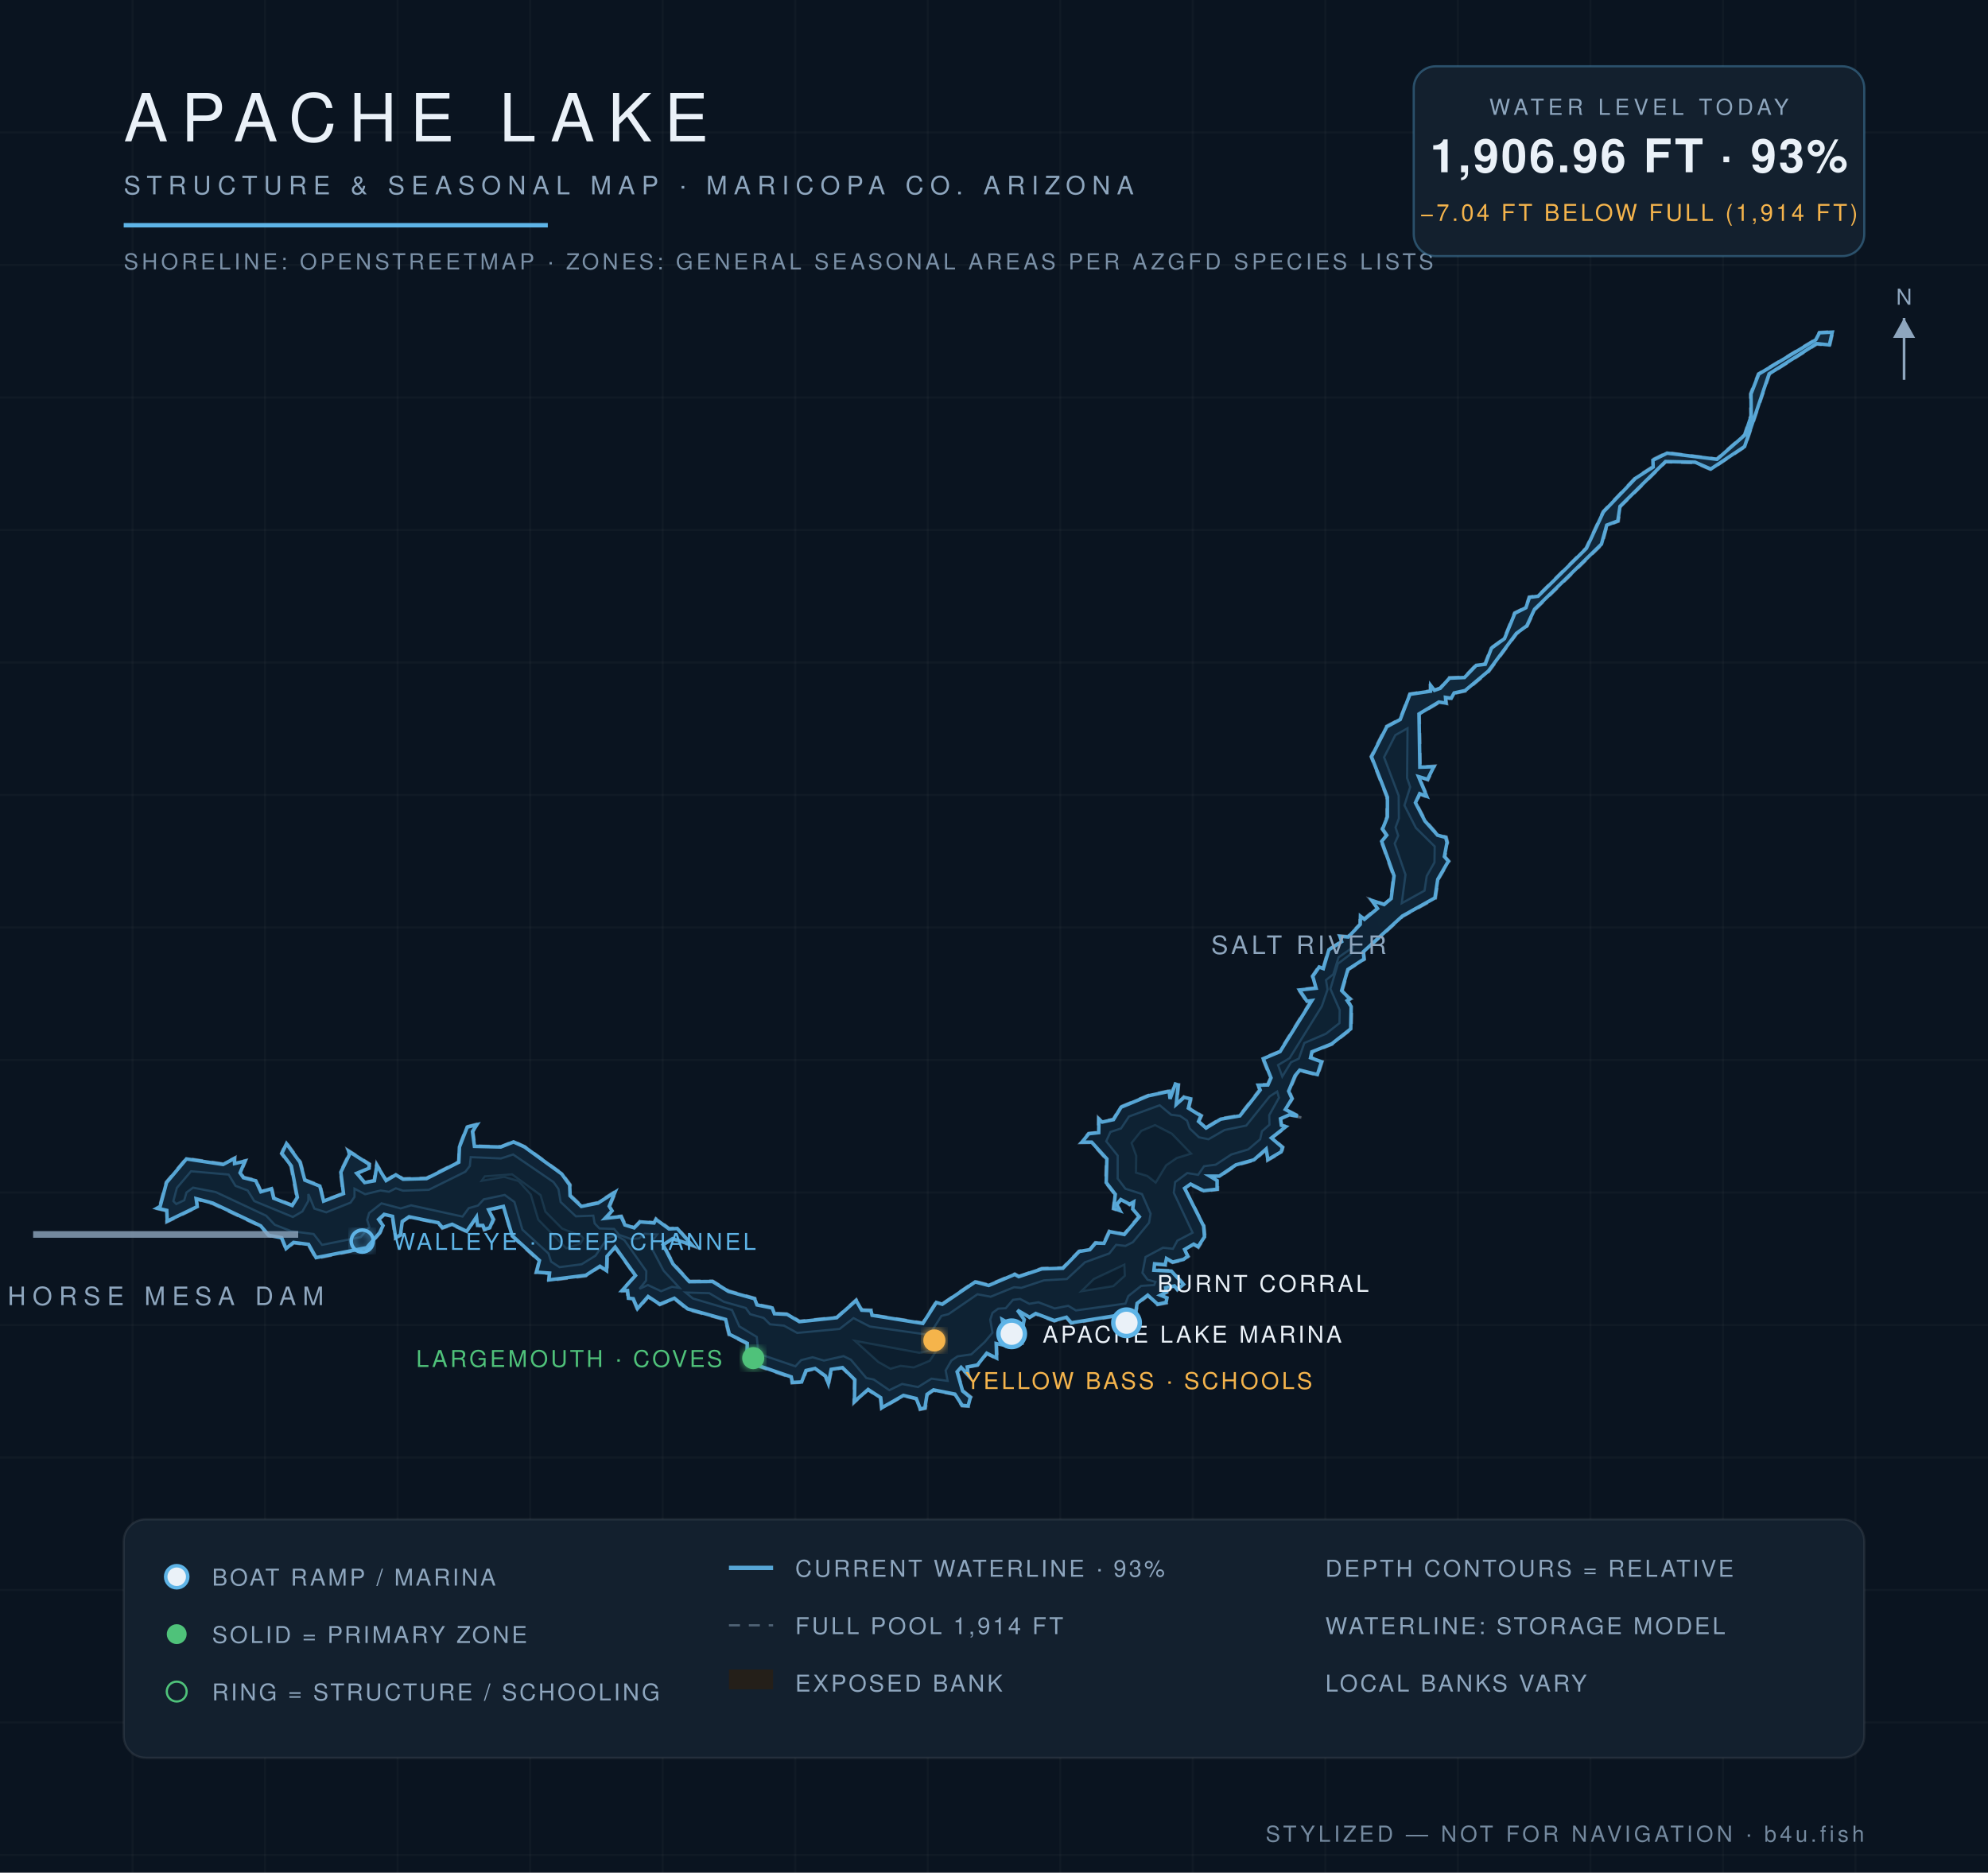
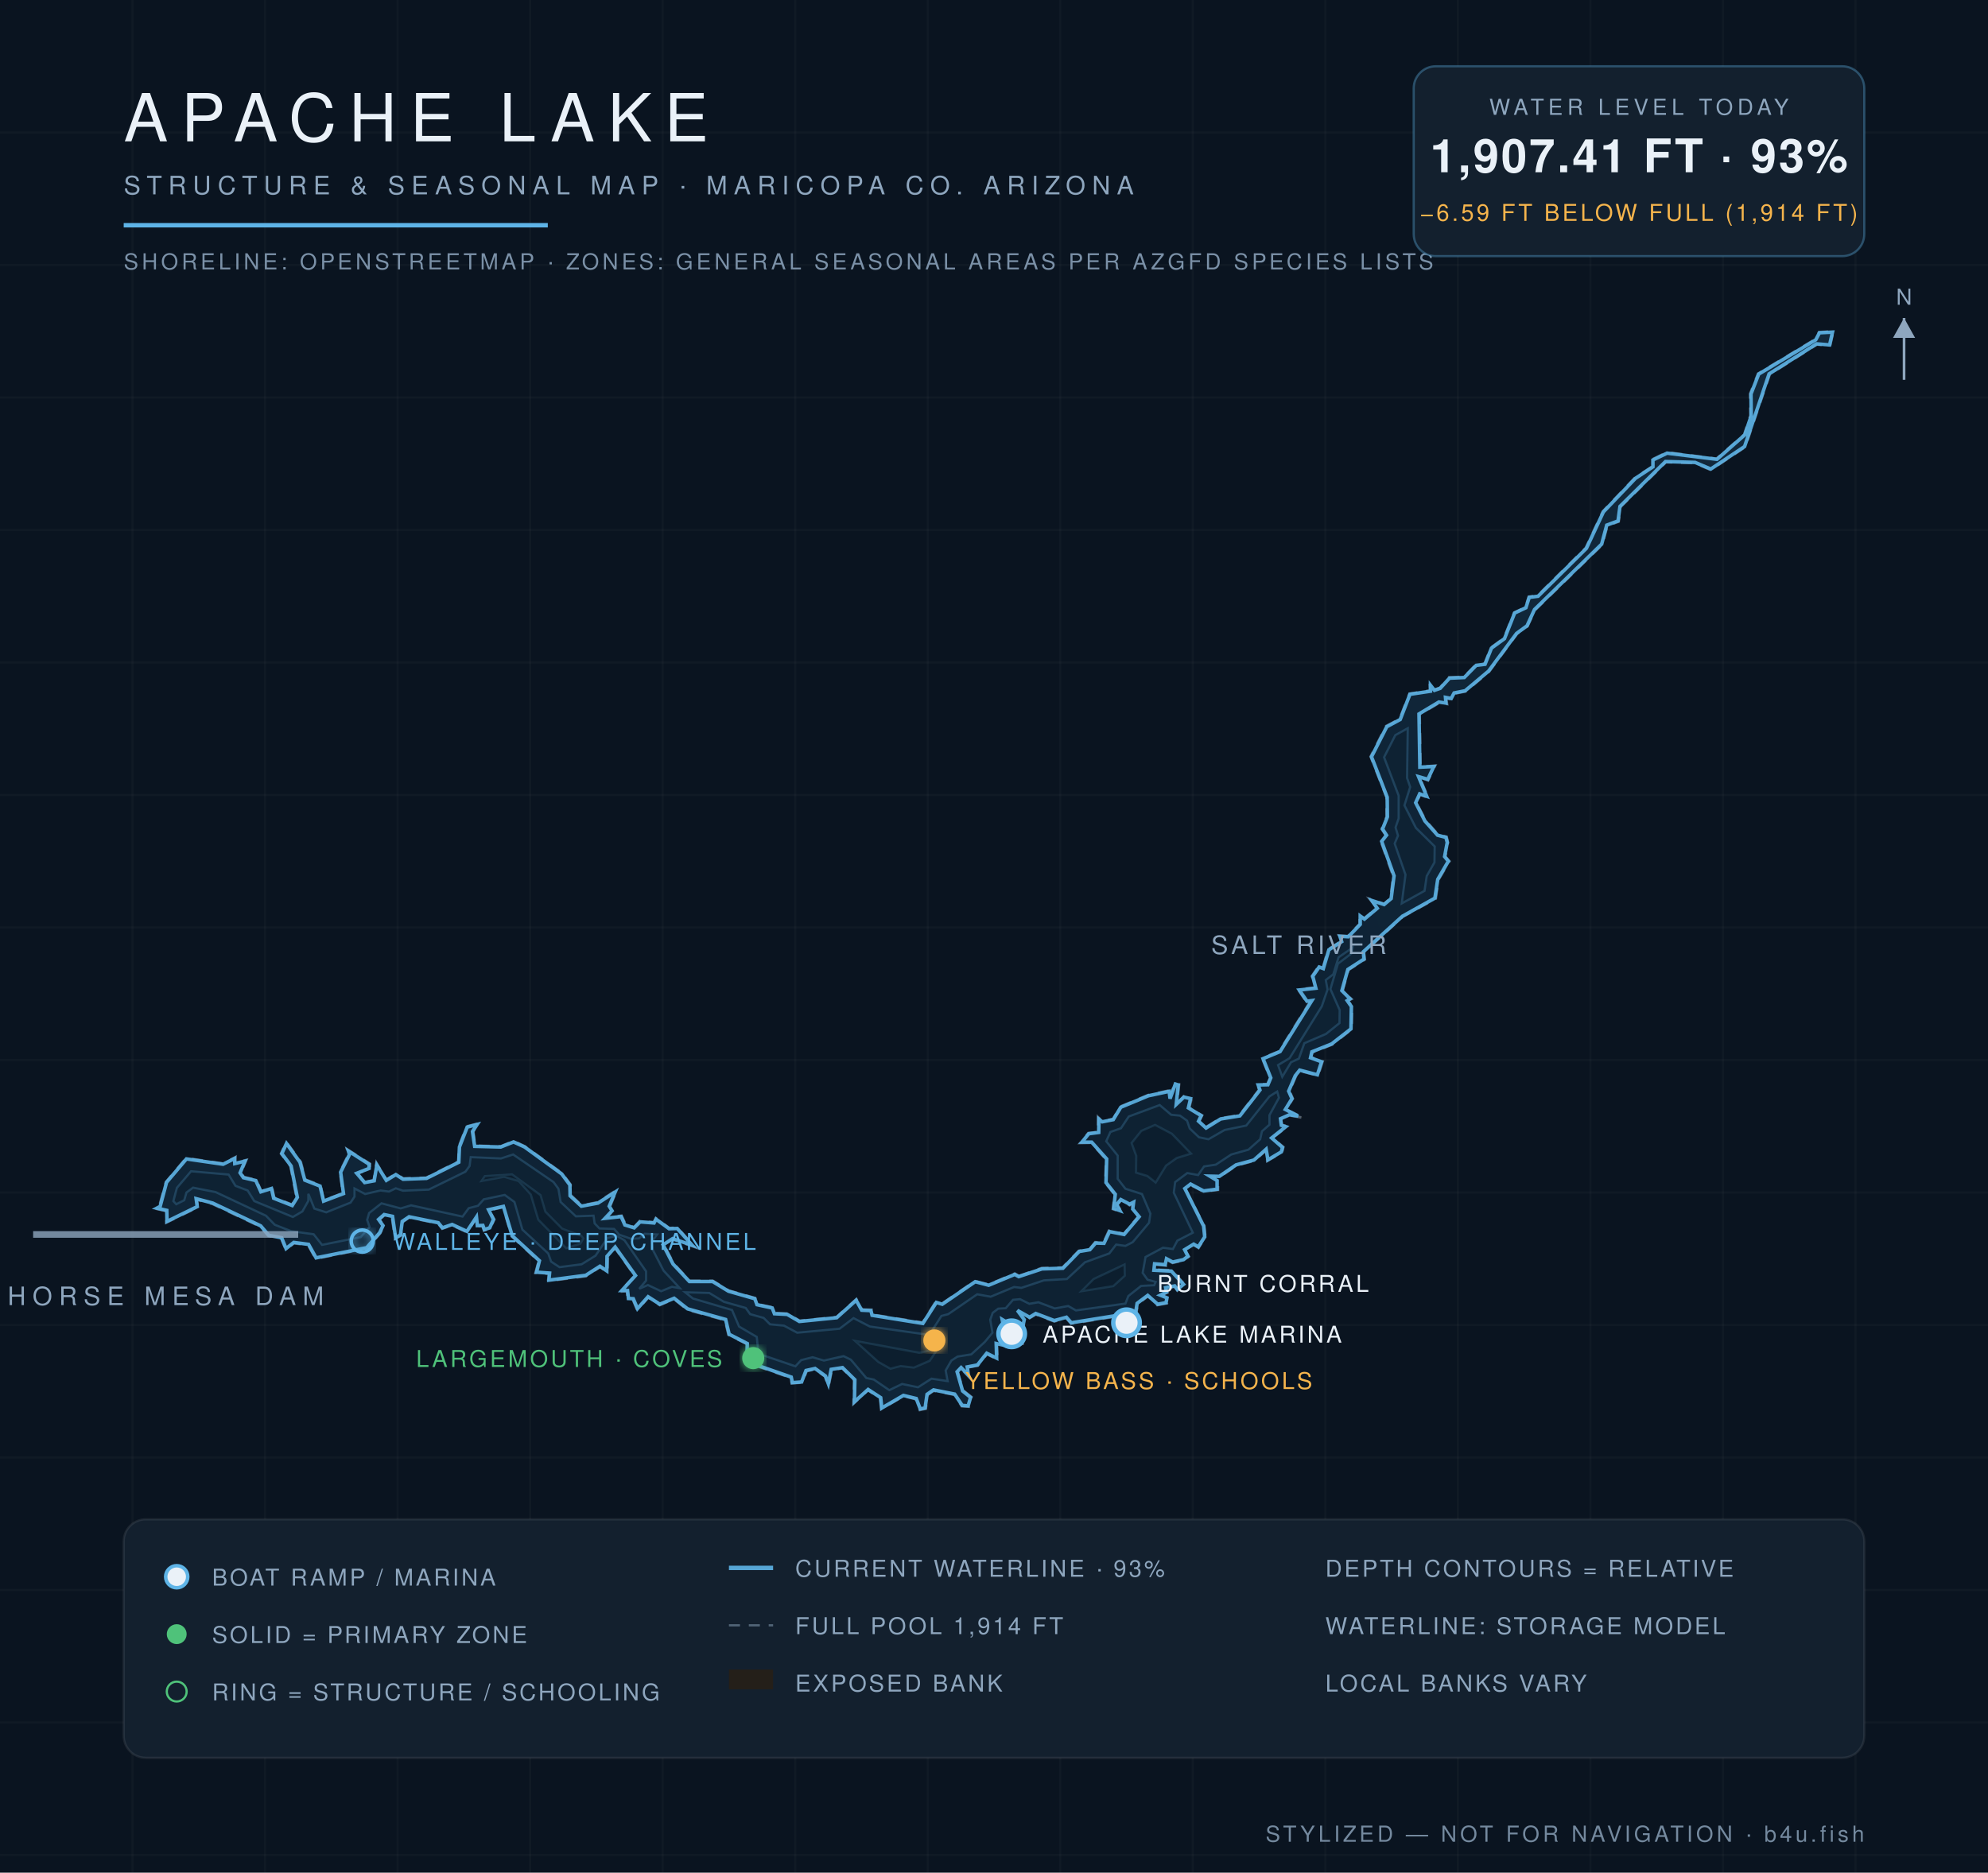
<svg xmlns="http://www.w3.org/2000/svg" viewBox="0 0 900 848" font-family="Helvetica,Arial,sans-serif">
  <defs>
    <radialGradient id="wg" cx="45%" cy="60%" r="80%">
      <stop offset="0%" stop-color="#0c1f31" />
      <stop offset="55%" stop-color="#102639" />
      <stop offset="100%" stop-color="#13293c" />
    </radialGradient>
    <filter id="glow">
      <feGaussianBlur stdDeviation="2.2" result="b" />
      <feMerge>
        <feMergeNode in="b" />
        <feMergeNode in="SourceGraphic" />
      </feMerge>
    </filter>
  </defs>
  <rect width="900" height="848" fill="#0a1420" />
  <g stroke="#ffffff" stroke-opacity="0.025">
    <line x1="60" y1="0" x2="60" y2="848" />
    <line x1="120" y1="0" x2="120" y2="848" />
    <line x1="180" y1="0" x2="180" y2="848" />
    <line x1="240" y1="0" x2="240" y2="848" />
    <line x1="300" y1="0" x2="300" y2="848" />
    <line x1="360" y1="0" x2="360" y2="848" />
    <line x1="420" y1="0" x2="420" y2="848" />
    <line x1="480" y1="0" x2="480" y2="848" />
    <line x1="540" y1="0" x2="540" y2="848" />
    <line x1="600" y1="0" x2="600" y2="848" />
    <line x1="660" y1="0" x2="660" y2="848" />
    <line x1="720" y1="0" x2="720" y2="848" />
    <line x1="780" y1="0" x2="780" y2="848" />
    <line x1="840" y1="0" x2="840" y2="848" />
    <line x1="0" y1="60" x2="900" y2="60" />
    <line x1="0" y1="120" x2="900" y2="120" />
    <line x1="0" y1="180" x2="900" y2="180" />
    <line x1="0" y1="240" x2="900" y2="240" />
    <line x1="0" y1="300" x2="900" y2="300" />
    <line x1="0" y1="360" x2="900" y2="360" />
    <line x1="0" y1="420" x2="900" y2="420" />
    <line x1="0" y1="480" x2="900" y2="480" />
    <line x1="0" y1="540" x2="900" y2="540" />
    <line x1="0" y1="600" x2="900" y2="600" />
    <line x1="0" y1="660" x2="900" y2="660" />
    <line x1="0" y1="720" x2="900" y2="720" />
    <line x1="0" y1="780" x2="900" y2="780" />
    <line x1="0" y1="840" x2="900" y2="840" />
  </g>
  <path d="M 461.3,577.8 L 471.6,574.2 L 481.0,574.0 L 488.4,566.4 L 493.3,565.6 L 495.8,562.5 L 499.6,562.7 L 502.0,557.3 L 508.8,558.7 L 515.4,550.8 L 512.4,547.6 L 513.1,544.7 L 511.4,545.8 L 507.5,543.5 L 505.8,545.6 L 507.9,548.9 L 503.8,547.5 L 504.6,540.9 L 500.4,535.6 L 500.7,525.0 L 494.0,517.5 L 489.0,517.6 L 492.7,513.1 L 497.1,512.6 L 497.1,505.9 L 499.0,507.7 L 503.9,506.7 L 507.2,501.1 L 519.7,495.9 L 529.7,493.7 L 529.5,497.2 L 531.9,490.5 L 533.8,491.0 L 532.8,499.9 L 535.9,496.4 L 539.5,497.3 L 538.4,501.6 L 544.2,505.1 L 543.0,507.6 L 546.0,510.4 L 552.4,506.4 L 561.1,505.0 L 570.1,493.4 L 569.0,491.0 L 573.7,491.0 L 575.0,488.2 L 571.4,479.2 L 579.2,476.0 L 593.5,453.0 L 591.6,453.9 L 587.6,448.0 L 595.5,447.2 L 593.9,442.0 L 597.1,437.4 L 598.8,438.4 L 601.3,429.9 L 607.1,426.2 L 606.1,423.6 L 610.2,423.9 L 615.5,418.4 L 615.5,414.0 L 617.5,415.9 L 623.3,411.1 L 620.1,407.1 L 626.6,409.3 L 629.5,406.8 L 630.7,396.7 L 625.1,380.9 L 627.4,378.2 L 625.5,375.4 L 627.7,369.9 L 627.7,361.0 L 620.5,342.6 L 627.5,328.8 L 633.6,325.6 L 638.1,314.1 L 647.5,312.7 L 647.2,309.1 L 649.5,312.3 L 651.9,311.4 L 656.0,306.7 L 662.8,306.5 L 668.1,301.0 L 672.1,300.5 L 674.9,293.3 L 680.8,289.0 L 685.5,277.4 L 690.6,275.0 L 692.1,270.2 L 696.1,269.7 L 717.9,248.1 L 725.6,231.6 L 740.2,216.3 L 748.1,211.2 L 747.9,208.1 L 754.6,204.8 L 777.1,207.7 L 789.6,196.8 L 792.4,188.2 L 792.3,178.3 L 795.9,169.2 L 821.8,153.6 L 823.5,150.4 L 830.0,150.0 L 828.5,156.6 L 822.5,156.0 L 801.2,169.5 L 790.1,202.4 L 774.5,212.8 L 767.3,209.7 L 754.2,209.3 L 733.7,229.5 L 732.8,236.2 L 727.7,238.0 L 725.4,246.6 L 695.0,276.2 L 691.5,283.6 L 686.8,287.0 L 674.1,304.2 L 663.5,313.1 L 658.5,314.1 L 657.2,316.7 L 654.6,316.1 L 655.1,318.8 L 651.5,318.3 L 642.7,323.5 L 643.1,347.3 L 649.7,346.7 L 646.5,353.4 L 642.6,351.9 L 646.6,361.3 L 642.9,359.8 L 641.2,363.5 L 645.4,371.5 L 651.0,377.9 L 654.9,378.9 L 655.5,381.5 L 654.3,387.9 L 656.2,390.0 L 651.2,398.4 L 650.0,406.9 L 635.1,415.1 L 617.5,431.2 L 617.9,434.5 L 610.5,439.2 L 607.8,448.6 L 611.8,452.4 L 610.2,453.1 L 612.1,455.7 L 611.9,466.1 L 603.1,473.0 L 594.2,476.5 L 593.5,478.7 L 598.8,480.6 L 596.7,487.1 L 588.4,484.9 L 586.7,487.3 L 583.8,494.1 L 585.3,497.5 L 582.3,502.4 L 590.1,506.2 L 583.8,505.1 L 579.9,506.9 L 580.4,509.4 L 582.9,510.1 L 576.0,515.3 L 581.0,519.4 L 580.4,521.9 L 573.7,525.7 L 573.4,520.7 L 567.9,525.6 L 559.7,527.8 L 552.1,533.0 L 547.9,533.0 L 551.4,534.4 L 551.4,538.8 L 544.8,539.6 L 539.1,536.6 L 536.6,538.4 L 545.2,555.1 L 545.7,560.1 L 542.6,565.1 L 540.5,563.8 L 536.5,566.1 L 538.2,569.0 L 536.0,570.7 L 530.8,571.9 L 528.1,570.3 L 527.8,573.1 L 523.0,572.5 L 522.6,574.9 L 530.4,575.2 L 536.3,581.6 L 533.0,584.4 L 531.7,582.6 L 527.9,583.4 L 528.5,585.3 L 525.7,586.5 L 528.7,587.5 L 528.3,590.2 L 523.9,591.0 L 519.8,586.9 L 515.1,590.4 L 514.0,597.2 L 510.1,599.4 L 508.0,595.7 L 484.9,599.4 L 482.7,596.9 L 477.3,598.4 L 468.9,595.2 L 466.1,596.9 L 460.7,593.7 L 464.1,597.5 L 461.4,607.9 L 463.5,608.5 L 459.7,608.7 L 456.4,599.5 L 453.9,597.8 L 456.3,610.0 L 451.3,608.7 L 451.6,615.6 L 446.8,613.2 L 442.7,618.4 L 438.2,619.2 L 438.9,623.8 L 435.0,619.6 L 433.6,621.4 L 436.1,629.7 L 439.8,632.6 L 438.6,637.0 L 435.4,636.8 L 432.1,631.6 L 422.6,629.8 L 420.0,631.6 L 419.1,637.9 L 416.4,638.5 L 414.6,633.6 L 409.0,632.2 L 398.9,638.1 L 398.4,633.1 L 392.9,629.5 L 386.4,635.6 L 386.7,625.0 L 381.3,619.6 L 376.6,620.3 L 375.1,627.9 L 373.5,623.3 L 369.0,620.1 L 365.2,620.9 L 363.1,626.1 L 358.4,626.4 L 358.0,623.9 L 337.7,616.9 L 338.0,608.5 L 329.8,604.5 L 328.2,597.8 L 311.1,593.1 L 305.1,588.2 L 298.7,591.0 L 293.5,587.5 L 288.5,593.3 L 286.4,588.3 L 284.2,588.3 L 283.8,584.6 L 280.7,584.9 L 287.4,577.7 L 278.4,565.1 L 275.2,569.0 L 275.0,576.2 L 271.7,573.7 L 265.3,577.9 L 248.1,580.1 L 248.6,576.8 L 242.4,576.4 L 243.9,571.1 L 231.6,559.8 L 227.8,546.6 L 221.5,548.1 L 223.8,552.2 L 221.9,556.3 L 219.1,557.2 L 218.4,555.2 L 215.8,555.3 L 215.6,551.5 L 211.5,558.0 L 204.6,554.8 L 200.2,556.4 L 198.3,554.0 L 185.2,551.3 L 182.4,553.3 L 181.6,559.5 L 178.8,561.0 L 177.4,551.0 L 174.0,550.3 L 171.8,552.3 L 173.8,554.9 L 172.2,558.4 L 166.2,565.3 L 142.9,570.0 L 139.5,563.8 L 133.0,563.0 L 129.4,566.0 L 127.3,560.8 L 121.5,559.7 L 117.8,555.4 L 96.2,545.2 L 88.9,543.2 L 89.7,546.6 L 75.3,553.6 L 75.2,548.4 L 70.0,547.2 L 72.1,546.2 L 75.1,535.3 L 84.3,524.4 L 101.0,526.9 L 106.6,524.0 L 106.3,526.5 L 111.5,525.3 L 109.0,531.2 L 110.5,533.0 L 116.0,534.3 L 118.3,539.4 L 123.2,537.8 L 124.1,542.3 L 132.2,545.5 L 134.2,542.2 L 131.5,528.1 L 127.2,522.4 L 129.6,517.1 L 136.2,526.2 L 138.3,534.2 L 145.2,536.8 L 146.5,543.6 L 155.2,540.3 L 153.9,530.7 L 157.8,522.7 L 157.1,520.4 L 167.5,527.0 L 167.4,529.3 L 161.9,531.4 L 165.2,535.2 L 169.2,534.5 L 170.4,526.6 L 174.9,534.2 L 179.2,531.5 L 182.5,533.6 L 193.0,533.3 L 207.5,526.0 L 207.7,519.3 L 211.2,510.1 L 216.7,508.7 L 214.3,512.4 L 215.1,518.8 L 226.7,519.1 L 232.5,516.7 L 237.6,519.1 L 254.5,531.3 L 258.3,536.4 L 258.5,541.3 L 263.4,545.9 L 270.6,544.4 L 279.2,538.9 L 276.2,546.3 L 277.6,548.4 L 274.1,551.4 L 281.4,550.5 L 283.2,554.4 L 287.1,555.7 L 289.6,552.9 L 296.0,553.5 L 296.9,551.6 L 303.0,556.1 L 306.7,555.9 L 314.5,564.7 L 304.5,561.2 L 300.5,563.6 L 305.0,572.2 L 312.2,580.0 L 322.7,580.0 L 329.9,584.4 L 341.9,587.8 L 342.9,590.6 L 349.9,592.0 L 350.8,594.6 L 356.5,594.8 L 362.0,598.1 L 378.7,596.4 L 387.7,588.3 L 390.4,593.0 L 394.6,593.1 L 394.9,595.3 L 417.7,598.9 L 423.7,589.4 L 426.5,590.3 L 441.4,580.1 L 447.6,581.7 L 459.4,576.7 L 461.3,577.8 Z" fill="#241f19" fill-opacity="0.9" stroke="#8ea6be" stroke-opacity="0.5" stroke-width="1.2" stroke-dasharray="5 4" />
-   <path d="M 461.2,578.1 L 471.7,574.6 L 481.2,574.3 L 488.6,566.7 L 493.4,565.9 L 496.0,562.9 L 499.8,563.0 L 502.3,557.7 L 509.0,559.0 L 515.8,551.0 L 512.8,547.5 L 513.2,544.3 L 511.4,545.3 L 507.4,543.2 L 505.5,545.5 L 507.0,548.2 L 504.2,547.2 L 504.9,540.8 L 500.8,535.5 L 501.1,524.8 L 494.2,517.2 L 489.8,517.2 L 492.9,513.4 L 497.4,512.9 L 497.5,506.8 L 499.0,508.1 L 504.1,507.0 L 507.5,501.4 L 519.9,496.2 L 529.3,494.2 L 529.7,497.6 L 532.1,490.9 L 533.4,491.3 L 532.5,500.1 L 536.1,496.9 L 539.0,497.6 L 538.0,501.8 L 543.7,505.3 L 542.6,507.8 L 546.0,510.8 L 552.6,506.8 L 561.3,505.3 L 570.5,493.6 L 569.6,491.4 L 574.0,491.3 L 575.4,488.1 L 571.9,479.4 L 579.5,476.2 L 593.9,453.1 L 591.7,453.4 L 588.3,448.3 L 595.8,447.5 L 594.3,442.1 L 597.2,437.9 L 599.1,438.6 L 601.6,430.1 L 607.4,426.4 L 606.6,424.0 L 610.4,424.3 L 615.8,418.6 L 615.9,414.9 L 617.7,416.3 L 623.6,411.4 L 621.2,407.8 L 626.6,409.6 L 629.8,406.9 L 631.1,396.6 L 625.5,381.0 L 627.8,378.2 L 625.9,375.4 L 628.1,369.9 L 628.1,361.0 L 620.9,342.7 L 627.8,329.1 L 633.9,325.8 L 638.3,314.4 L 647.6,313.0 L 647.7,310.4 L 649.4,312.6 L 652.0,311.7 L 656.2,307.1 L 663.0,306.8 L 668.3,301.3 L 672.4,300.8 L 675.2,293.5 L 681.1,289.2 L 685.8,277.7 L 690.8,275.2 L 692.4,270.5 L 696.3,270.0 L 718.2,248.3 L 725.9,231.8 L 740.4,216.6 L 748.4,211.5 L 748.3,208.4 L 754.7,205.2 L 777.3,208.0 L 789.9,197.0 L 792.8,188.3 L 792.7,178.4 L 796.2,169.4 L 822.0,153.9 L 823.7,150.7 L 829.5,150.4 L 828.2,156.2 L 822.4,155.6 L 800.9,169.3 L 789.8,202.2 L 774.5,212.4 L 767.4,209.3 L 754.0,209.0 L 733.4,229.3 L 732.4,235.9 L 727.4,237.8 L 725.0,246.4 L 694.7,275.9 L 691.2,283.4 L 686.5,286.8 L 673.8,303.9 L 663.3,312.7 L 658.3,313.8 L 657.0,316.2 L 654.4,315.8 L 654.6,318.4 L 651.4,317.9 L 642.4,323.3 L 642.8,347.4 L 649.1,347.2 L 646.3,352.9 L 642.2,351.7 L 645.9,360.6 L 642.7,359.4 L 640.8,363.5 L 645.1,371.8 L 650.8,378.2 L 654.5,379.2 L 655.1,381.5 L 653.9,387.9 L 655.7,390.0 L 650.9,398.2 L 649.6,406.6 L 634.9,414.8 L 617.2,431.0 L 617.5,434.3 L 610.2,439.0 L 607.4,448.6 L 611.1,452.3 L 609.9,453.1 L 611.7,455.8 L 611.5,465.9 L 602.9,472.7 L 593.9,476.3 L 593.3,479.0 L 598.3,480.8 L 596.4,486.6 L 588.4,484.6 L 586.3,487.1 L 583.4,494.1 L 584.9,497.5 L 581.9,502.4 L 587.5,505.4 L 583.8,504.8 L 579.7,506.6 L 580.1,509.6 L 582.1,510.2 L 575.6,515.3 L 580.6,519.6 L 580.0,521.6 L 574.0,525.1 L 573.2,520.3 L 567.7,525.2 L 559.5,527.5 L 552.0,532.6 L 547.7,532.6 L 551.0,534.6 L 551.0,538.5 L 544.9,539.2 L 539.0,536.2 L 536.3,538.1 L 544.9,555.2 L 545.3,560.1 L 542.4,564.5 L 540.4,563.4 L 536.3,565.8 L 537.7,568.9 L 535.8,570.3 L 530.9,571.5 L 528.1,569.9 L 527.5,572.7 L 522.7,572.3 L 522.4,575.2 L 530.3,575.6 L 535.8,581.6 L 533.0,583.9 L 531.7,582.3 L 527.7,583.1 L 528.0,585.1 L 525.3,586.5 L 528.3,587.7 L 527.9,589.8 L 524.1,590.6 L 519.6,586.5 L 514.8,590.2 L 513.7,597.0 L 510.2,598.9 L 508.0,595.3 L 485.0,599.0 L 482.8,596.5 L 477.3,598.0 L 468.9,594.8 L 466.1,596.5 L 460.6,593.3 L 463.7,597.6 L 461.2,608.3 L 459.9,608.3 L 456.8,599.2 L 453.7,597.5 L 455.8,609.4 L 451.0,608.4 L 451.2,615.0 L 446.7,612.8 L 442.5,618.1 L 437.9,619.0 L 438.3,622.6 L 435.1,619.2 L 433.3,621.2 L 435.8,629.9 L 439.3,632.8 L 438.3,636.6 L 435.6,636.4 L 432.3,631.3 L 422.6,629.4 L 419.7,631.4 L 418.7,637.6 L 416.6,638.0 L 414.8,633.3 L 409.0,631.9 L 399.2,637.5 L 398.7,632.9 L 393.0,629.2 L 386.8,634.7 L 387.0,624.8 L 381.4,619.3 L 376.3,620.1 L 375.0,626.5 L 373.7,623.1 L 369.0,619.7 L 364.9,620.6 L 362.9,625.8 L 358.7,626.0 L 358.2,623.5 L 338.1,616.6 L 338.3,608.3 L 330.2,604.2 L 328.5,597.5 L 311.3,592.7 L 305.3,587.9 L 298.7,590.6 L 293.4,587.1 L 288.6,592.6 L 286.7,588.1 L 284.5,587.9 L 284.1,584.4 L 281.6,584.4 L 287.7,577.6 L 278.5,564.7 L 274.8,568.9 L 274.6,575.4 L 271.6,573.4 L 265.2,577.5 L 248.5,579.6 L 248.8,576.5 L 242.9,576.1 L 244.2,570.8 L 231.9,559.6 L 227.9,546.3 L 221.2,547.8 L 223.3,552.2 L 221.7,556.0 L 219.4,556.7 L 218.6,554.9 L 216.2,554.9 L 215.7,551.1 L 211.3,557.6 L 204.7,554.4 L 200.3,555.9 L 198.4,553.7 L 185.2,551.0 L 182.1,553.1 L 181.3,559.2 L 179.1,560.4 L 177.7,550.8 L 173.9,549.9 L 171.4,552.2 L 173.4,555.0 L 171.9,558.2 L 166.0,565.0 L 143.1,569.5 L 139.7,563.5 L 132.9,562.6 L 129.5,565.4 L 127.5,560.5 L 121.7,559.4 L 118.0,555.1 L 96.3,544.8 L 88.8,542.8 L 89.3,546.4 L 75.7,553.0 L 75.5,548.1 L 71.1,547.1 L 72.5,546.3 L 75.4,535.5 L 84.4,524.8 L 101.0,527.3 L 106.1,524.6 L 106.2,526.9 L 110.9,525.8 L 108.7,531.1 L 110.2,533.3 L 115.8,534.7 L 118.1,539.7 L 122.9,538.3 L 123.9,542.6 L 132.3,545.9 L 134.6,542.2 L 131.9,528.0 L 127.6,522.3 L 129.7,517.9 L 135.8,526.3 L 138.0,534.4 L 144.8,537.1 L 146.5,543.9 L 155.5,540.5 L 154.3,530.8 L 158.2,522.8 L 157.8,521.3 L 167.1,527.2 L 167.1,529.0 L 161.5,531.3 L 165.1,535.5 L 169.5,534.7 L 170.6,527.7 L 174.8,534.6 L 179.2,532.0 L 182.5,534.0 L 193.1,533.7 L 207.7,526.3 L 208.0,519.4 L 211.5,510.4 L 215.9,509.3 L 213.9,512.4 L 214.8,519.1 L 226.7,519.4 L 232.5,517.1 L 237.5,519.4 L 254.3,531.6 L 257.9,536.6 L 258.1,541.5 L 263.2,546.3 L 270.7,544.8 L 278.4,539.9 L 275.8,546.2 L 277.1,548.3 L 273.9,551.7 L 281.2,550.9 L 282.9,554.7 L 287.1,556.0 L 289.8,553.3 L 296.1,553.8 L 297.0,552.2 L 302.9,556.5 L 306.6,556.3 L 313.3,563.8 L 304.5,560.9 L 300.2,563.7 L 304.7,572.4 L 312.1,580.4 L 322.6,580.3 L 329.8,584.8 L 341.6,588.1 L 342.7,590.9 L 349.6,592.3 L 350.6,594.9 L 356.4,595.2 L 361.9,598.5 L 378.8,596.7 L 387.6,588.9 L 390.1,593.3 L 394.3,593.5 L 394.8,595.6 L 417.8,599.3 L 423.9,589.8 L 426.6,590.6 L 441.5,580.5 L 447.6,582.1 L 459.4,577.1 L 461.2,578.1 Z" fill="url(#wg)" stroke="#5eb4e7" stroke-opacity="0.9" stroke-width="1.6" />
-   <path d="M 79.8,545.2 L 78.5,543.9 L 80.1,537.9 L 86.5,530.4 L 103.5,531.9 L 106.6,537.0 L 112.1,539.1 L 115.1,543.9 L 132.6,551.1 L 136.9,548.6 L 139.6,543.8 L 139.6,540.7 L 142.3,547.3 L 147.7,549.0 L 158.7,544.6 L 160.5,542.0 L 160.5,538.3 L 165.3,540.8 L 172.3,539.1 L 176.1,539.7 L 179.2,538.1 L 182.4,539.2 L 194.1,538.8 L 210.7,530.6 L 212.7,528.0 L 213.1,524.0 L 226.8,524.6 L 232.3,522.8 L 250.6,535.3 L 252.8,538.4 L 253.8,544.3 L 260.7,550.8 L 268.6,550.5 L 269.2,554.0 L 271.4,556.3 L 278.0,556.5 L 280.3,559.2 L 285.7,561.1 L 289.3,560.8 L 291.9,558.7 L 297.5,559.0 L 295.2,562.1 L 295.4,565.9 L 300.4,575.4 L 307.6,583.2 L 304.2,582.7 L 299.3,584.7 L 293.3,581.9 L 289.5,583.6 L 292.5,579.9 L 292.6,575.6 L 282.7,561.6 L 279.1,559.5 L 275.0,560.6 L 269.6,568.6 L 263.3,572.5 L 253.3,573.8 L 249.5,571.3 L 248.3,567.6 L 236.5,556.8 L 232.9,544.3 L 228.5,541.1 L 219.0,543.1 L 216.4,545.9 L 212.2,547.1 L 209.4,550.9 L 186.1,545.8 L 181.4,547.2 L 172.7,544.9 L 167.1,549.3 L 166.2,552.4 L 167.2,555.6 L 163.3,560.2 L 145.8,563.7 L 142.0,558.8 L 131.8,557.5 L 124.4,554.6 L 120.5,550.5 L 97.7,539.8 L 87.4,537.8 L 84.4,540.0 L 83.4,543.5 L 79.8,545.2 Z" fill="#0e2233" stroke="#5eb4e7" stroke-opacity="0.22" stroke-width="1" />
-   <path d="M 310.4,585.3 L 321.1,585.6 L 327.7,589.5 L 337.6,592.3 L 339.6,595.1 L 345.7,596.8 L 348.6,599.7 L 354.9,600.3 L 360.9,603.6 L 380.1,601.8 L 386.4,596.9 L 393.8,600.7 L 419.3,604.3 L 422.0,602.5 L 426.2,595.9 L 429.4,595.1 L 442.5,586.1 L 448.5,587.2 L 459.1,582.9 L 462.4,583.2 L 472.6,579.8 L 483.0,579.2 L 491.2,571.6 L 502.2,567.6 L 505.3,563.7 L 509.5,564.2 L 512.9,562.5 L 520.2,553.7 L 520.9,549.6 L 517.0,540.7 L 509.5,538.3 L 506.0,533.7 L 506.0,523.3 L 500.8,516.8 L 502.7,512.6 L 507.5,511.0 L 511.1,505.6 L 525.0,500.5 L 530.2,504.8 L 534.2,505.3 L 537.4,507.5 L 538.6,511.0 L 542.8,515.0 L 547.1,515.9 L 554.4,511.7 L 564.2,509.7 L 574.8,496.5 L 578.2,494.3 L 579.0,497.1 L 574.6,505.0 L 574.7,509.3 L 571.3,512.3 L 570.5,515.9 L 565.1,520.5 L 557.4,522.8 L 550.4,527.4 L 545.1,528.1 L 542.4,532.0 L 537.5,531.2 L 532.0,535.3 L 531.4,540.1 L 539.9,558.2 L 533.0,561.8 L 531.0,565.5 L 526.5,565.0 L 518.6,569.2 L 517.2,576.4 L 519.5,579.5 L 523.1,580.5 L 522.5,581.9 L 516.6,582.3 L 510.8,586.9 L 509.5,590.3 L 487.1,593.4 L 483.6,591.3 L 477.5,592.5 L 470.1,589.7 L 466.0,590.4 L 461.8,588.2 L 458.6,588.6 L 455.3,592.4 L 451.9,592.6 L 449.3,594.5 L 448.3,597.6 L 449.3,603.5 L 445.8,607.7 L 439.7,613.3 L 433.5,614.2 L 430.7,616.1 L 428.1,620.6 L 429.0,625.3 L 421.7,624.3 L 415.6,628.1 L 408.4,626.7 L 402.6,629.5 L 395.6,624.7 L 392.2,624.0 L 385.2,615.7 L 381.9,614.1 L 373.0,616.1 L 367.9,614.6 L 362.7,615.9 L 360.1,618.7 L 343.4,613.0 L 342.6,605.4 L 334.7,600.6 L 331.4,593.2 L 313.7,588.0 L 310.4,585.3 Z" fill="#0e2233" stroke="#5eb4e7" stroke-opacity="0.22" stroke-width="1" />
-   <path d="M 580.5,487.5 L 578.6,482.3 L 583.8,479.2 L 598.4,455.7 L 601.0,448.1 L 600.3,443.8 L 603.6,441.2 L 606.0,433.5 L 612.3,429.1 L 611.9,431.7 L 605.7,436.4 L 602.3,447.8 L 606.5,457.4 L 606.4,463.3 L 600.3,468.1 L 590.5,472.3 L 588.0,479.4 L 584.5,481.0 L 580.5,487.5 Z" fill="#0e2233" stroke="#5eb4e7" stroke-opacity="0.22" stroke-width="1" />
-   <path d="M 634.6,409.0 L 636.3,396.1 L 631.4,382.0 L 633.0,378.4 L 631.8,374.7 L 633.3,370.6 L 633.2,360.3 L 626.6,342.9 L 631.7,332.9 L 637.2,329.8 L 637.0,352.3 L 638.4,356.4 L 635.8,364.7 L 641.0,374.9 L 649.5,383.3 L 649.4,390.5 L 645.9,396.7 L 644.9,403.3 L 634.6,409.0 Z" fill="#0e2233" stroke="#5eb4e7" stroke-opacity="0.22" stroke-width="1" />
-   <path d="M 218.1,534.7 L 219.5,532.7 L 231.8,531.8 L 244.7,541.2 L 246.9,548.7 L 254.5,556.4 L 263.1,559.7 L 264.1,560.8 L 262.7,563.2 L 256.3,565.2 L 243.7,552.3 L 240.3,540.9 L 234.8,534.8 L 228.2,532.9 L 218.1,534.7 Z" fill="#0c1e2e" stroke="#5eb4e7" stroke-opacity="0.15" stroke-width="1" />
-   <path d="M 403.1,619.8 L 397.6,616.7 L 387.1,607.2 L 416.2,612.6 L 424.3,611.0 L 420.9,616.2 L 413.7,619.2 L 407.7,618.5 L 403.1,619.8 Z" fill="#0c1e2e" stroke="#5eb4e7" stroke-opacity="0.15" stroke-width="1" />
-   <path d="M 489.6,584.7 L 495.2,579.2 L 509.0,572.7 L 509.2,577.7 L 504.0,582.4 L 489.6,584.7 Z" fill="#0c1e2e" stroke="#5eb4e7" stroke-opacity="0.15" stroke-width="1" />
-   <path d="M 523.2,535.5 L 519.4,532.5 L 514.3,531.0 L 514.4,523.4 L 512.3,517.6 L 516.7,512.1 L 522.9,509.5 L 530.5,513.4 L 539.2,522.4 L 532.7,524.4 L 527.9,527.7 L 523.2,535.5 Z" fill="#0c1e2e" stroke="#5eb4e7" stroke-opacity="0.15" stroke-width="1" />
+   <path d="M 461.2,578.1 L 471.7,574.6 L 481.2,574.3 L 488.6,566.7 L 493.4,565.9 L 496.0,562.9 L 499.8,563.0 L 502.3,557.7 L 508.9,559.0 L 515.7,551.0 L 512.8,547.5 L 513.2,544.4 L 511.4,545.3 L 507.4,543.2 L 505.5,545.5 L 507.0,548.2 L 504.2,547.2 L 504.9,540.8 L 500.7,535.5 L 501.0,524.8 L 494.2,517.2 L 489.8,517.2 L 492.9,513.4 L 497.4,512.8 L 497.5,506.8 L 499.0,508.0 L 504.0,507.0 L 507.4,501.4 L 519.9,496.2 L 529.3,494.2 L 529.7,497.5 L 532.1,490.9 L 533.4,491.3 L 532.5,500.1 L 536.0,496.8 L 539.0,497.5 L 538.0,501.7 L 543.8,505.2 L 542.6,507.7 L 546.0,510.8 L 552.6,506.7 L 561.3,505.3 L 570.4,493.6 L 569.6,491.3 L 574.0,491.2 L 575.3,488.1 L 571.8,479.4 L 579.5,476.2 L 593.9,453.1 L 591.7,453.4 L 588.2,448.3 L 595.7,447.5 L 594.3,442.1 L 597.2,437.9 L 599.1,438.6 L 601.6,430.1 L 607.4,426.4 L 606.6,424.0 L 610.4,424.2 L 615.8,418.6 L 615.8,414.8 L 617.7,416.2 L 623.5,411.3 L 621.1,407.8 L 626.6,409.6 L 629.8,406.9 L 631.1,396.6 L 625.5,381.0 L 627.7,378.2 L 625.9,375.4 L 628.1,369.9 L 628.0,361.0 L 620.9,342.7 L 627.8,329.1 L 633.9,325.8 L 638.3,314.4 L 647.6,313.0 L 647.6,310.3 L 649.4,312.6 L 652.0,311.7 L 656.2,307.1 L 662.9,306.8 L 668.3,301.3 L 672.3,300.8 L 675.2,293.5 L 681.1,289.2 L 685.7,277.6 L 690.8,275.2 L 692.3,270.5 L 696.3,270.0 L 718.2,248.3 L 725.9,231.8 L 740.4,216.6 L 748.3,211.4 L 748.3,208.3 L 754.7,205.2 L 777.3,208.0 L 789.9,196.9 L 792.8,188.3 L 792.7,178.4 L 796.2,169.4 L 822.0,153.9 L 823.7,150.7 L 829.6,150.4 L 828.3,156.2 L 822.4,155.7 L 800.9,169.3 L 789.8,202.2 L 774.5,212.4 L 767.4,209.4 L 754.0,209.0 L 733.4,229.3 L 732.5,235.9 L 727.4,237.8 L 725.1,246.4 L 694.7,276.0 L 691.3,283.4 L 686.6,286.8 L 673.9,303.9 L 663.3,312.8 L 658.3,313.8 L 657.0,316.3 L 654.4,315.8 L 654.6,318.4 L 651.4,317.9 L 642.4,323.3 L 642.8,347.4 L 649.1,347.1 L 646.4,352.9 L 642.2,351.7 L 645.9,360.6 L 642.7,359.5 L 640.9,363.5 L 645.1,371.8 L 650.8,378.2 L 654.6,379.2 L 655.2,381.5 L 654.0,387.9 L 655.7,390.0 L 650.9,398.2 L 649.6,406.7 L 634.9,414.9 L 617.2,431.0 L 617.5,434.3 L 610.2,439.0 L 607.5,448.6 L 611.2,452.3 L 609.9,453.1 L 611.8,455.8 L 611.6,465.9 L 602.9,472.7 L 593.9,476.3 L 593.3,479.0 L 598.3,480.8 L 596.4,486.7 L 588.4,484.6 L 586.4,487.1 L 583.4,494.1 L 584.9,497.5 L 581.9,502.4 L 587.7,505.4 L 583.8,504.8 L 579.7,506.6 L 580.1,509.6 L 582.1,510.2 L 575.7,515.3 L 580.6,519.6 L 580.1,521.6 L 574.0,525.2 L 573.2,520.4 L 567.7,525.3 L 559.6,527.5 L 552.0,532.7 L 547.7,532.6 L 551.0,534.6 L 551.0,538.5 L 544.9,539.3 L 539.0,536.2 L 536.4,538.2 L 544.9,555.2 L 545.4,560.1 L 542.5,564.6 L 540.4,563.4 L 536.3,565.9 L 537.8,568.9 L 535.8,570.4 L 530.9,571.5 L 528.1,570.0 L 527.5,572.7 L 522.7,572.3 L 522.4,575.2 L 530.3,575.6 L 535.8,581.6 L 533.0,583.9 L 531.8,582.3 L 527.7,583.1 L 528.1,585.1 L 525.3,586.5 L 528.3,587.7 L 527.9,589.9 L 524.1,590.6 L 519.6,586.6 L 514.8,590.2 L 513.7,597.0 L 510.2,598.9 L 508.0,595.3 L 485.0,599.0 L 482.8,596.5 L 477.3,598.0 L 468.9,594.8 L 466.1,596.5 L 460.6,593.4 L 463.7,597.6 L 461.4,608.3 L 459.9,608.4 L 456.7,599.3 L 453.7,597.5 L 455.9,609.5 L 451.0,608.4 L 451.2,615.0 L 446.7,612.8 L 442.5,618.1 L 437.9,619.0 L 438.4,622.7 L 435.1,619.3 L 433.3,621.2 L 435.8,629.9 L 439.4,632.8 L 438.3,636.6 L 435.6,636.4 L 432.2,631.3 L 422.6,629.4 L 419.7,631.4 L 418.8,637.6 L 416.6,638.0 L 414.8,633.3 L 409.0,631.9 L 399.2,637.6 L 398.7,632.9 L 393.0,629.2 L 386.8,634.8 L 387.0,624.8 L 381.4,619.3 L 376.3,620.1 L 375.0,626.6 L 373.7,623.1 L 369.0,619.7 L 364.9,620.6 L 362.9,625.8 L 358.7,626.1 L 358.2,623.6 L 338.1,616.6 L 338.3,608.4 L 330.1,604.2 L 328.5,597.5 L 311.3,592.7 L 305.2,587.9 L 298.7,590.6 L 293.4,587.2 L 288.6,592.6 L 286.7,588.1 L 284.5,588.0 L 284.1,584.4 L 281.5,584.4 L 287.7,577.6 L 278.5,564.7 L 274.8,568.9 L 274.7,575.5 L 271.6,573.4 L 265.2,577.5 L 248.5,579.7 L 248.8,576.5 L 242.9,576.1 L 244.2,570.9 L 231.9,559.6 L 227.9,546.3 L 221.2,547.8 L 223.4,552.2 L 221.7,556.0 L 219.3,556.8 L 218.6,554.9 L 216.1,555.0 L 215.7,551.1 L 211.4,557.6 L 204.7,554.5 L 200.3,556.0 L 198.4,553.7 L 185.2,551.0 L 182.1,553.1 L 181.3,559.2 L 179.1,560.5 L 177.7,550.8 L 173.9,550.0 L 171.4,552.2 L 173.4,555.0 L 171.9,558.2 L 166.0,565.0 L 143.1,569.6 L 139.7,563.5 L 133.0,562.6 L 129.5,565.4 L 127.5,560.5 L 121.7,559.4 L 118.0,555.1 L 96.3,544.8 L 88.8,542.8 L 89.3,546.4 L 75.6,553.1 L 75.5,548.1 L 71.0,547.1 L 72.5,546.3 L 75.4,535.4 L 84.4,524.8 L 101.0,527.2 L 106.2,524.6 L 106.3,526.9 L 110.9,525.8 L 108.7,531.1 L 110.2,533.3 L 115.8,534.6 L 118.1,539.7 L 122.9,538.2 L 123.9,542.6 L 132.3,545.9 L 134.6,542.2 L 131.8,528.0 L 127.6,522.4 L 129.7,517.8 L 135.8,526.3 L 138.0,534.4 L 144.9,537.1 L 146.5,543.9 L 155.5,540.5 L 154.2,530.8 L 158.2,522.8 L 157.7,521.2 L 167.1,527.2 L 167.1,529.1 L 161.5,531.3 L 165.1,535.5 L 169.4,534.7 L 170.6,527.6 L 174.9,534.5 L 179.2,531.9 L 182.5,534.0 L 193.1,533.6 L 207.7,526.3 L 208.0,519.4 L 211.5,510.4 L 216.0,509.2 L 213.9,512.4 L 214.9,519.1 L 226.7,519.4 L 232.5,517.1 L 237.5,519.4 L 254.3,531.6 L 258.0,536.6 L 258.1,541.5 L 263.2,546.2 L 270.7,544.8 L 278.5,539.8 L 275.8,546.2 L 277.1,548.3 L 273.9,551.7 L 281.2,550.9 L 282.9,554.7 L 287.1,556.0 L 289.8,553.3 L 296.1,553.8 L 297.0,552.1 L 302.9,556.4 L 306.6,556.3 L 313.4,563.9 L 304.5,560.9 L 300.2,563.7 L 304.7,572.4 L 312.1,580.3 L 322.6,580.3 L 329.8,584.7 L 341.7,588.1 L 342.7,590.8 L 349.6,592.3 L 350.6,594.9 L 356.4,595.2 L 361.9,598.4 L 378.8,596.7 L 387.6,588.8 L 390.1,593.3 L 394.3,593.5 L 394.8,595.6 L 417.8,599.3 L 423.9,589.8 L 426.6,590.6 L 441.5,580.4 L 447.6,582.0 L 459.4,577.1 L 461.2,578.1 Z" fill="url(#wg)" stroke="#5eb4e7" stroke-opacity="0.9" stroke-width="1.6" />
+   <path d="M 79.8,545.3 L 78.5,543.9 L 80.1,537.9 L 86.5,530.4 L 103.5,531.9 L 106.6,537.0 L 112.1,539.1 L 115.1,543.9 L 132.6,551.1 L 136.9,548.6 L 139.6,543.8 L 139.6,540.6 L 142.3,547.3 L 147.7,549.0 L 158.7,544.6 L 160.5,541.9 L 160.5,538.2 L 165.3,540.7 L 172.3,539.1 L 176.1,539.6 L 179.2,538.1 L 182.4,539.2 L 194.1,538.7 L 210.7,530.6 L 212.6,528.0 L 213.1,524.0 L 226.8,524.6 L 232.3,522.8 L 250.6,535.3 L 252.8,538.3 L 253.8,544.3 L 260.7,550.8 L 268.7,550.5 L 269.2,554.0 L 271.4,556.3 L 278.0,556.5 L 280.3,559.1 L 285.7,561.0 L 289.3,560.8 L 291.9,558.7 L 297.5,559.0 L 295.2,562.1 L 295.5,565.9 L 300.4,575.4 L 307.7,583.3 L 304.2,582.7 L 299.3,584.7 L 293.3,581.9 L 289.4,583.6 L 292.5,579.9 L 292.5,575.7 L 282.7,561.6 L 279.1,559.6 L 275.0,560.6 L 269.6,568.6 L 263.3,572.5 L 253.3,573.8 L 249.5,571.3 L 248.2,567.6 L 236.5,556.8 L 232.9,544.3 L 228.5,541.1 L 219.0,543.1 L 216.4,546.0 L 212.2,547.1 L 209.4,550.9 L 186.1,545.8 L 181.4,547.2 L 172.7,544.9 L 167.1,549.3 L 166.2,552.4 L 167.3,555.6 L 163.3,560.2 L 145.8,563.7 L 142.0,558.9 L 131.8,557.5 L 124.4,554.6 L 120.4,550.5 L 97.6,539.8 L 87.4,537.8 L 84.4,540.0 L 83.4,543.5 L 79.8,545.3 Z" fill="#0e2233" stroke="#5eb4e7" stroke-opacity="0.22" stroke-width="1" />
+   <path d="M 310.2,585.2 L 321.1,585.5 L 327.7,589.5 L 337.6,592.3 L 339.6,595.1 L 345.7,596.8 L 348.6,599.7 L 354.9,600.3 L 360.9,603.5 L 380.1,601.7 L 386.4,596.9 L 393.8,600.7 L 419.3,604.3 L 422.0,602.5 L 426.2,595.9 L 429.3,595.1 L 442.4,586.1 L 448.5,587.2 L 459.1,582.8 L 462.4,583.2 L 472.6,579.8 L 483.0,579.2 L 491.2,571.6 L 502.2,567.6 L 505.3,563.6 L 509.5,564.2 L 512.8,562.5 L 520.2,553.7 L 520.8,549.6 L 517.0,540.7 L 509.5,538.3 L 506.0,533.8 L 506.0,523.3 L 500.8,516.8 L 502.7,512.6 L 507.5,510.9 L 511.0,505.6 L 525.0,500.4 L 530.2,504.8 L 534.2,505.2 L 537.4,507.5 L 538.6,511.0 L 542.8,515.0 L 547.1,515.9 L 554.4,511.7 L 564.2,509.7 L 574.7,496.5 L 578.2,494.3 L 579.0,497.1 L 574.7,505.0 L 574.7,509.3 L 571.3,512.3 L 570.5,515.9 L 565.2,520.6 L 557.4,522.8 L 550.4,527.4 L 545.1,528.2 L 542.4,532.1 L 537.5,531.2 L 532.0,535.3 L 531.4,540.1 L 540.0,558.2 L 533.0,561.8 L 531.0,565.6 L 526.5,565.0 L 518.6,569.2 L 517.3,576.4 L 519.5,579.5 L 523.2,580.5 L 522.5,582.0 L 516.6,582.3 L 510.8,586.9 L 509.5,590.3 L 487.1,593.4 L 483.6,591.4 L 477.5,592.5 L 470.1,589.7 L 466.0,590.4 L 461.8,588.3 L 458.6,588.6 L 455.3,592.4 L 451.9,592.6 L 449.4,594.5 L 448.3,597.6 L 449.3,603.5 L 445.8,607.7 L 439.7,613.3 L 433.5,614.3 L 430.7,616.1 L 428.1,620.6 L 429.0,625.4 L 421.7,624.3 L 415.6,628.2 L 408.4,626.7 L 402.6,629.5 L 395.6,624.7 L 392.2,624.0 L 385.2,615.7 L 381.9,614.1 L 373.0,616.1 L 367.9,614.6 L 362.7,615.9 L 360.1,618.7 L 343.4,613.0 L 342.6,605.4 L 334.6,600.7 L 331.4,593.2 L 313.7,588.0 L 310.2,585.2 Z" fill="#0e2233" stroke="#5eb4e7" stroke-opacity="0.22" stroke-width="1" />
+   <path d="M 580.5,487.6 L 578.6,482.3 L 583.8,479.2 L 598.4,455.7 L 601.0,448.1 L 600.2,443.8 L 603.6,441.2 L 606.0,433.5 L 612.4,429.1 L 611.9,431.7 L 605.7,436.4 L 602.3,447.9 L 606.5,457.4 L 606.4,463.3 L 600.3,468.2 L 590.5,472.4 L 588.0,479.4 L 584.5,481.0 L 580.5,487.6 Z" fill="#0e2233" stroke="#5eb4e7" stroke-opacity="0.22" stroke-width="1" />
+   <path d="M 634.6,409.1 L 636.3,396.1 L 631.4,382.0 L 632.9,378.4 L 631.8,374.7 L 633.2,370.6 L 633.2,360.3 L 626.6,342.9 L 631.7,332.9 L 637.3,329.8 L 637.0,352.3 L 638.4,356.4 L 635.8,364.7 L 641.0,374.9 L 649.5,383.3 L 649.4,390.5 L 645.9,396.7 L 644.9,403.4 L 634.6,409.1 Z" fill="#0e2233" stroke="#5eb4e7" stroke-opacity="0.22" stroke-width="1" />
+   <path d="M 218.0,534.8 L 219.5,532.6 L 231.8,531.8 L 244.7,541.2 L 246.9,548.7 L 254.5,556.4 L 263.1,559.6 L 264.1,560.8 L 262.7,563.2 L 256.3,565.2 L 243.7,552.3 L 240.3,540.9 L 234.8,534.8 L 228.2,532.9 L 218.0,534.8 Z" fill="#0c1e2e" stroke="#5eb4e7" stroke-opacity="0.15" stroke-width="1" />
+   <path d="M 403.1,619.8 L 397.6,616.7 L 387.1,607.2 L 416.2,612.6 L 424.4,610.9 L 420.9,616.2 L 413.7,619.3 L 407.7,618.6 L 403.1,619.8 Z" fill="#0c1e2e" stroke="#5eb4e7" stroke-opacity="0.15" stroke-width="1" />
+   <path d="M 489.6,584.7 L 495.1,579.2 L 509.1,572.6 L 509.2,577.7 L 504.0,582.4 L 489.6,584.7 Z" fill="#0c1e2e" stroke="#5eb4e7" stroke-opacity="0.15" stroke-width="1" />
+   <path d="M 523.2,535.5 L 519.4,532.5 L 514.3,531.0 L 514.4,523.4 L 512.3,517.6 L 516.7,512.1 L 522.9,509.4 L 530.5,513.4 L 539.2,522.4 L 532.7,524.4 L 527.9,527.8 L 523.2,535.5 Z" fill="#0c1e2e" stroke="#5eb4e7" stroke-opacity="0.15" stroke-width="1" />
  <text x="588" y="432" fill="#8ea6be" font-size="11.5" letter-spacing="1.6" text-anchor="middle">SALT RIVER</text>
  <line x1="15" y1="559" x2="135" y2="559" stroke="#8ea6be" stroke-width="3" stroke-opacity="0.8" />
  <text x="75" y="591" fill="#8ea6be" font-size="11.5" letter-spacing="3" text-anchor="middle">HORSE MESA DAM</text>
  <circle cx="458" cy="604" r="6" fill="#eaf1f8" stroke="#5eb4e7" stroke-width="2" />
  <text x="472" y="608" fill="#eaf1f8" font-size="10.5" letter-spacing="1.2" text-anchor="start">APACHE LAKE MARINA</text>
  <circle cx="510" cy="599" r="6" fill="#eaf1f8" stroke="#5eb4e7" stroke-width="2" />
  <text x="524" y="585" fill="#eaf1f8" font-size="10.5" letter-spacing="1.2" text-anchor="start">BURNT CORRAL</text>
  <circle cx="341" cy="615" r="5" fill="#4fc27a" filter="url(#glow)" />
  <text x="327" y="619" fill="#4fc27a" font-size="10.5" letter-spacing="1.2" text-anchor="end">LARGEMOUTH · COVES</text>
  <circle cx="164" cy="562" r="5" fill="none" stroke="#5eb4e7" stroke-width="1.6" filter="url(#glow)" />
  <text x="178" y="566" fill="#5eb4e7" font-size="10.5" letter-spacing="1.2" text-anchor="start">WALLEYE · DEEP CHANNEL</text>
  <circle cx="423" cy="607" r="5" fill="#f5b44c" filter="url(#glow)" />
  <text x="437" y="629" fill="#f5b44c" font-size="10.5" letter-spacing="1.2" text-anchor="start">YELLOW BASS · SCHOOLS</text>
  <text x="56" y="64" fill="#eaf1f8" font-size="30" letter-spacing="6" font-weight="300">APACHE LAKE</text>
  <text x="56" y="88" fill="#8ea6be" font-size="11.5" letter-spacing="3">STRUCTURE &amp; SEASONAL MAP · MARICOPA CO. ARIZONA</text>
  <line x1="56" y1="102" x2="248" y2="102" stroke="#5eb4e7" stroke-width="2" />
  <text x="56" y="122" fill="#8ea6be" font-size="10" letter-spacing="1.5" opacity="0.85">SHORELINE: OPENSTREETMAP · ZONES: GENERAL SEASONAL AREAS PER AZGFD SPECIES LISTS</text>
  <g>
    <rect x="640" y="30" width="204" height="86" rx="10" fill="#13202e" stroke="#5eb4e7" stroke-opacity="0.35" />
    <text x="742" y="52" fill="#8ea6be" font-size="10" letter-spacing="2" text-anchor="middle">WATER LEVEL TODAY</text>
-     <text x="742" y="78" fill="#eaf1f8" font-size="21" letter-spacing="1" text-anchor="middle" font-weight="600">1,906.96 FT · 93%</text>
-     <text x="742" y="100" fill="#f5b44c" font-size="10.5" letter-spacing="1.2" text-anchor="middle">−7.04 FT BELOW FULL (1,914 FT)</text>
+     <text x="742" y="78" fill="#eaf1f8" font-size="21" letter-spacing="1" text-anchor="middle" font-weight="600">1,907.41 FT · 93%</text>
+     <text x="742" y="100" fill="#f5b44c" font-size="10.5" letter-spacing="1.2" text-anchor="middle">−6.59 FT BELOW FULL (1,914 FT)</text>
  </g>
  <g font-size="10.5" letter-spacing="1.1">
    <rect x="56" y="688" width="788" height="108" rx="10" fill="#13202e" stroke="#ffffff" stroke-opacity="0.08" />
    <circle cx="80" cy="714" r="5" fill="#eaf1f8" stroke="#5eb4e7" stroke-width="1.6" />
    <text x="96" y="718" fill="#8ea6be">BOAT RAMP / MARINA</text>
    <circle cx="80" cy="740" r="4.5" fill="#4fc27a" />
    <text x="96" y="744" fill="#8ea6be">SOLID = PRIMARY ZONE</text>
    <circle cx="80" cy="766" r="4.5" fill="none" stroke="#4fc27a" />
    <text x="96" y="770" fill="#8ea6be">RING = STRUCTURE / SCHOOLING</text>
    <line x1="330" y1="710" x2="350" y2="710" stroke="#5eb4e7" stroke-opacity="0.9" stroke-width="2" />
    <text x="360" y="714" fill="#8ea6be">CURRENT WATERLINE · 93%</text>
    <line x1="330" y1="736" x2="350" y2="736" stroke="#8ea6be" stroke-opacity="0.5" stroke-dasharray="5 4" />
    <text x="360" y="740" fill="#8ea6be">FULL POOL 1,914 FT</text>
    <rect x="330" y="756" width="20" height="9" fill="#241f19" />
    <text x="360" y="766" fill="#8ea6be">EXPOSED BANK</text>
    <text x="600" y="714" fill="#8ea6be">DEPTH CONTOURS = RELATIVE</text>
    <text x="600" y="740" fill="#8ea6be">WATERLINE: STORAGE MODEL</text>
    <text x="600" y="766" fill="#8ea6be">LOCAL BANKS VARY</text>
  </g>
  <text x="844" y="834" fill="#8ea6be" font-size="10" letter-spacing="1.5" text-anchor="end" opacity="0.8">STYLIZED — NOT FOR NAVIGATION · b4u.fish</text>
  <g transform="translate(862,158)" stroke="#8ea6be" fill="#8ea6be">
    <line x1="0" y1="14" x2="0" y2="-14" stroke-width="1.2" />
    <path d="M 0,-14 l 5,9 h -10 z" stroke="none" />
    <text x="0" y="-20" font-size="10" text-anchor="middle" stroke="none">N</text>
  </g>
</svg>
